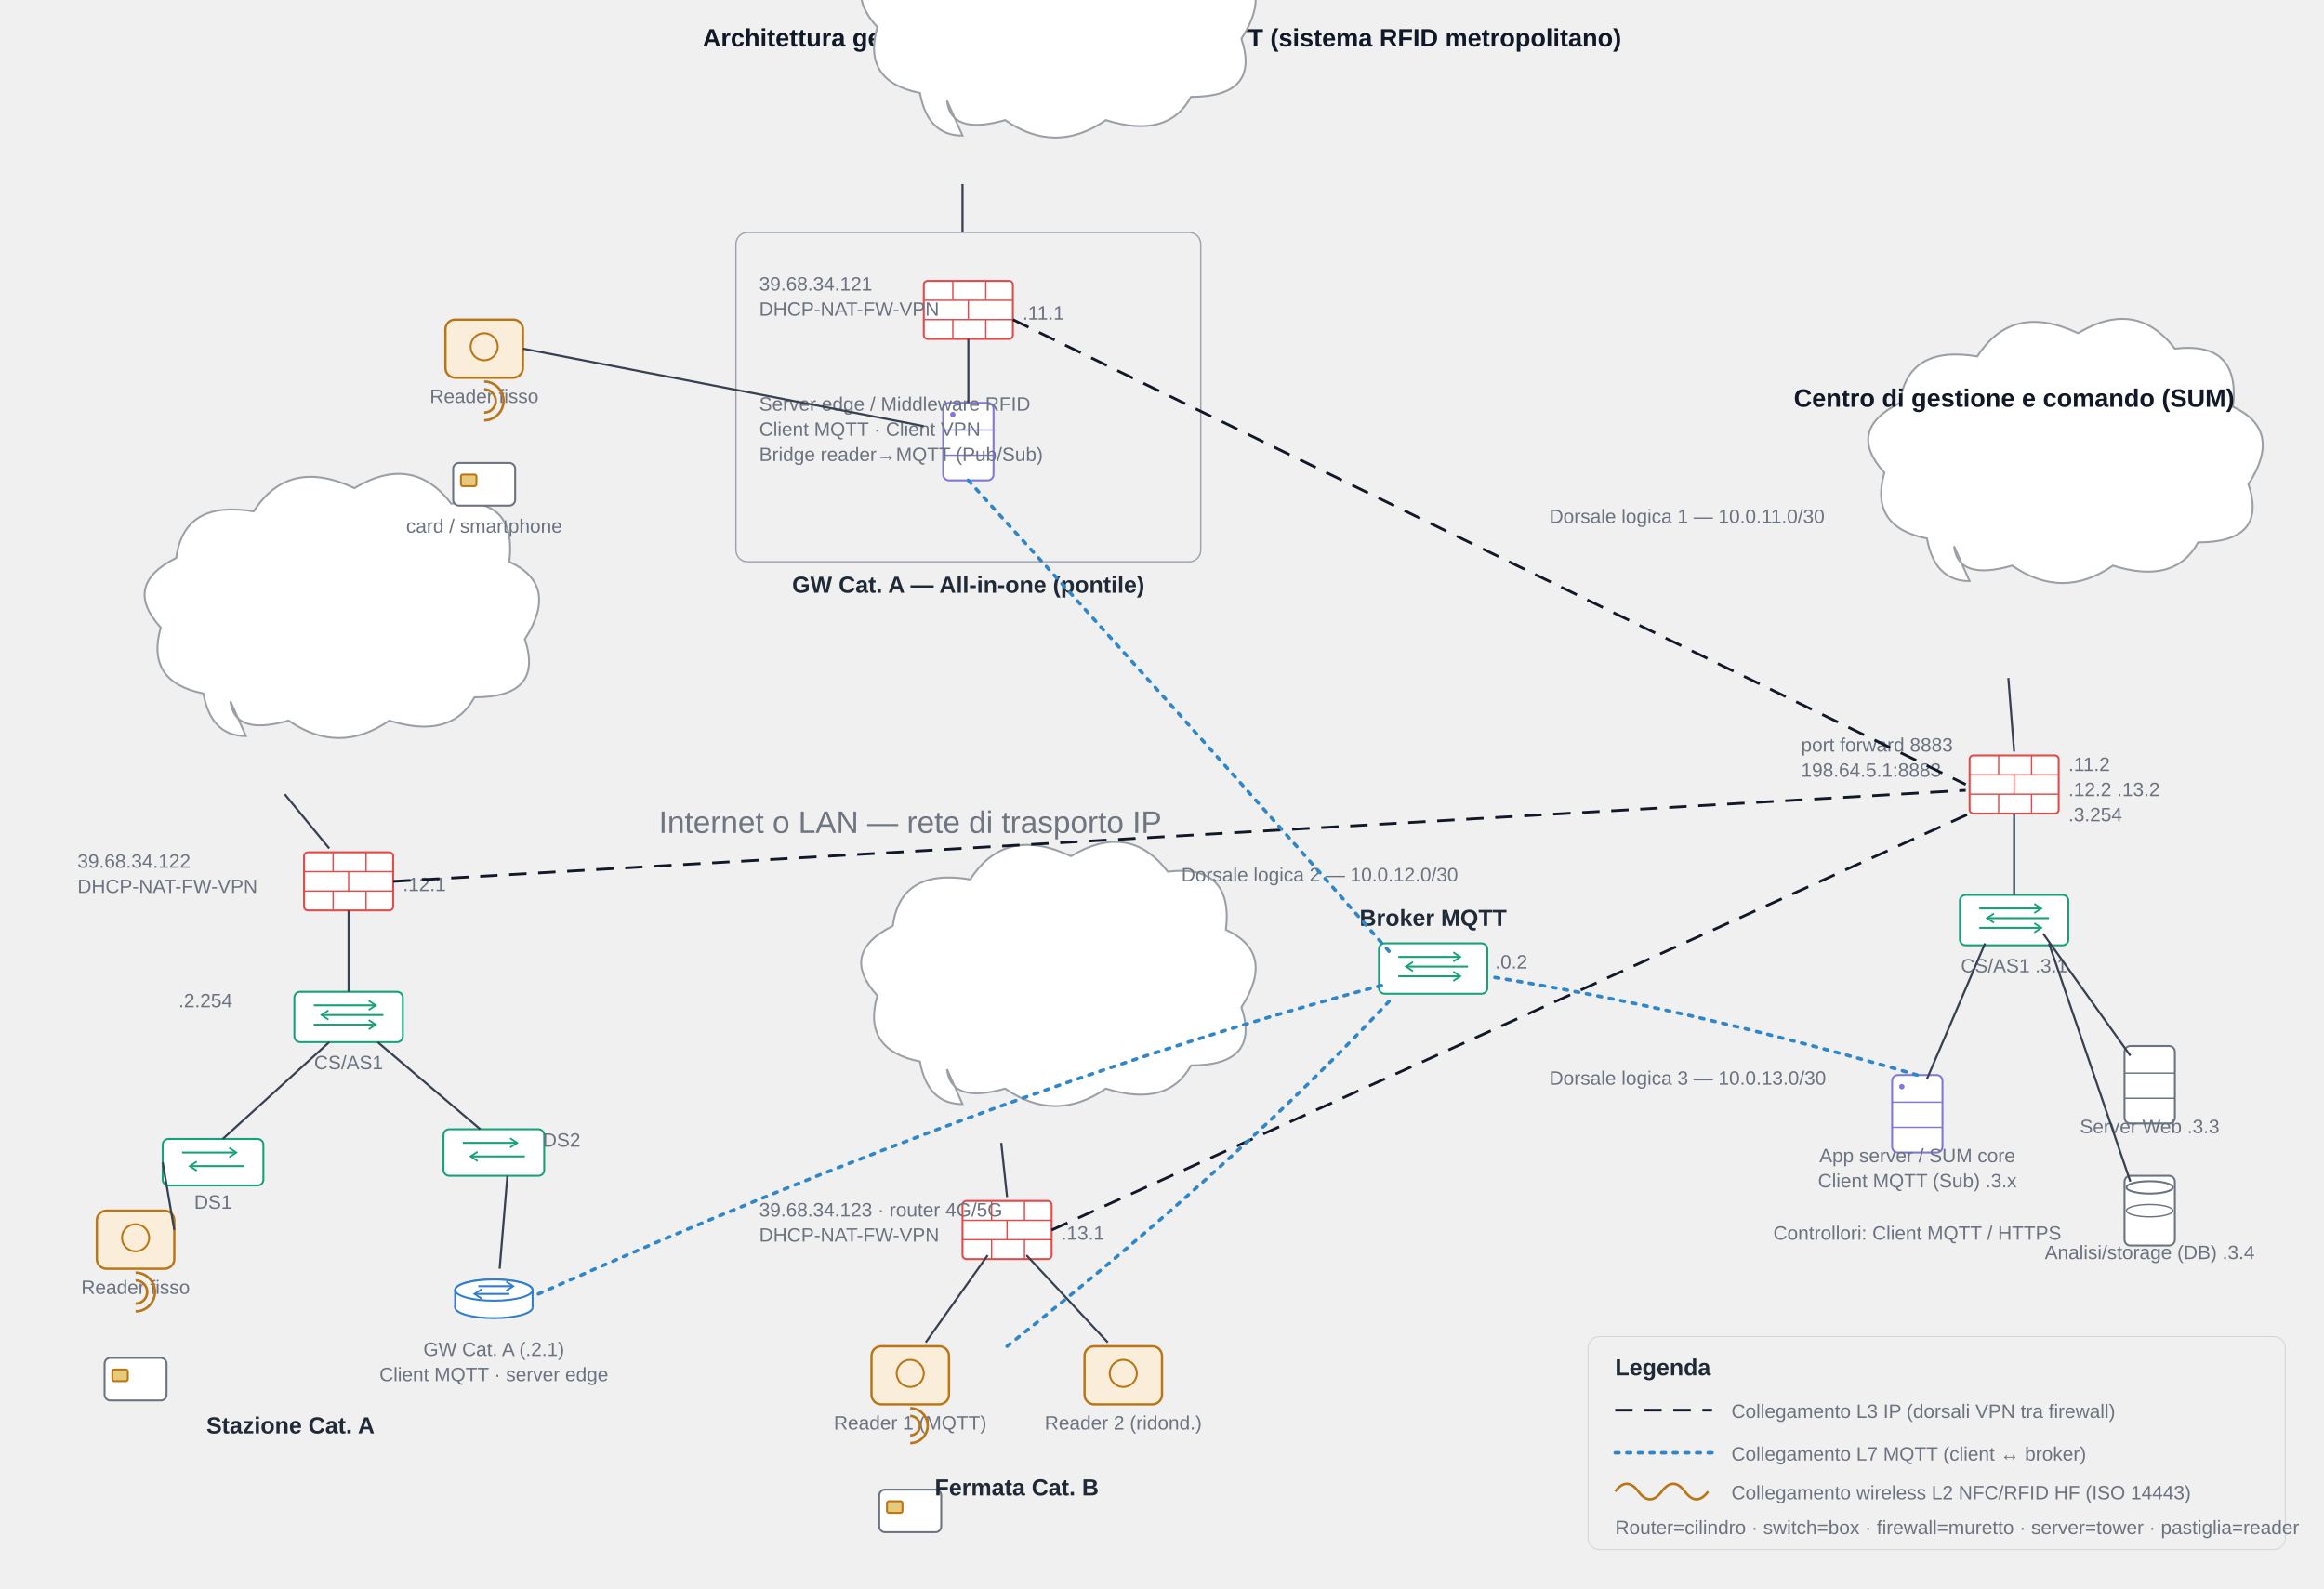
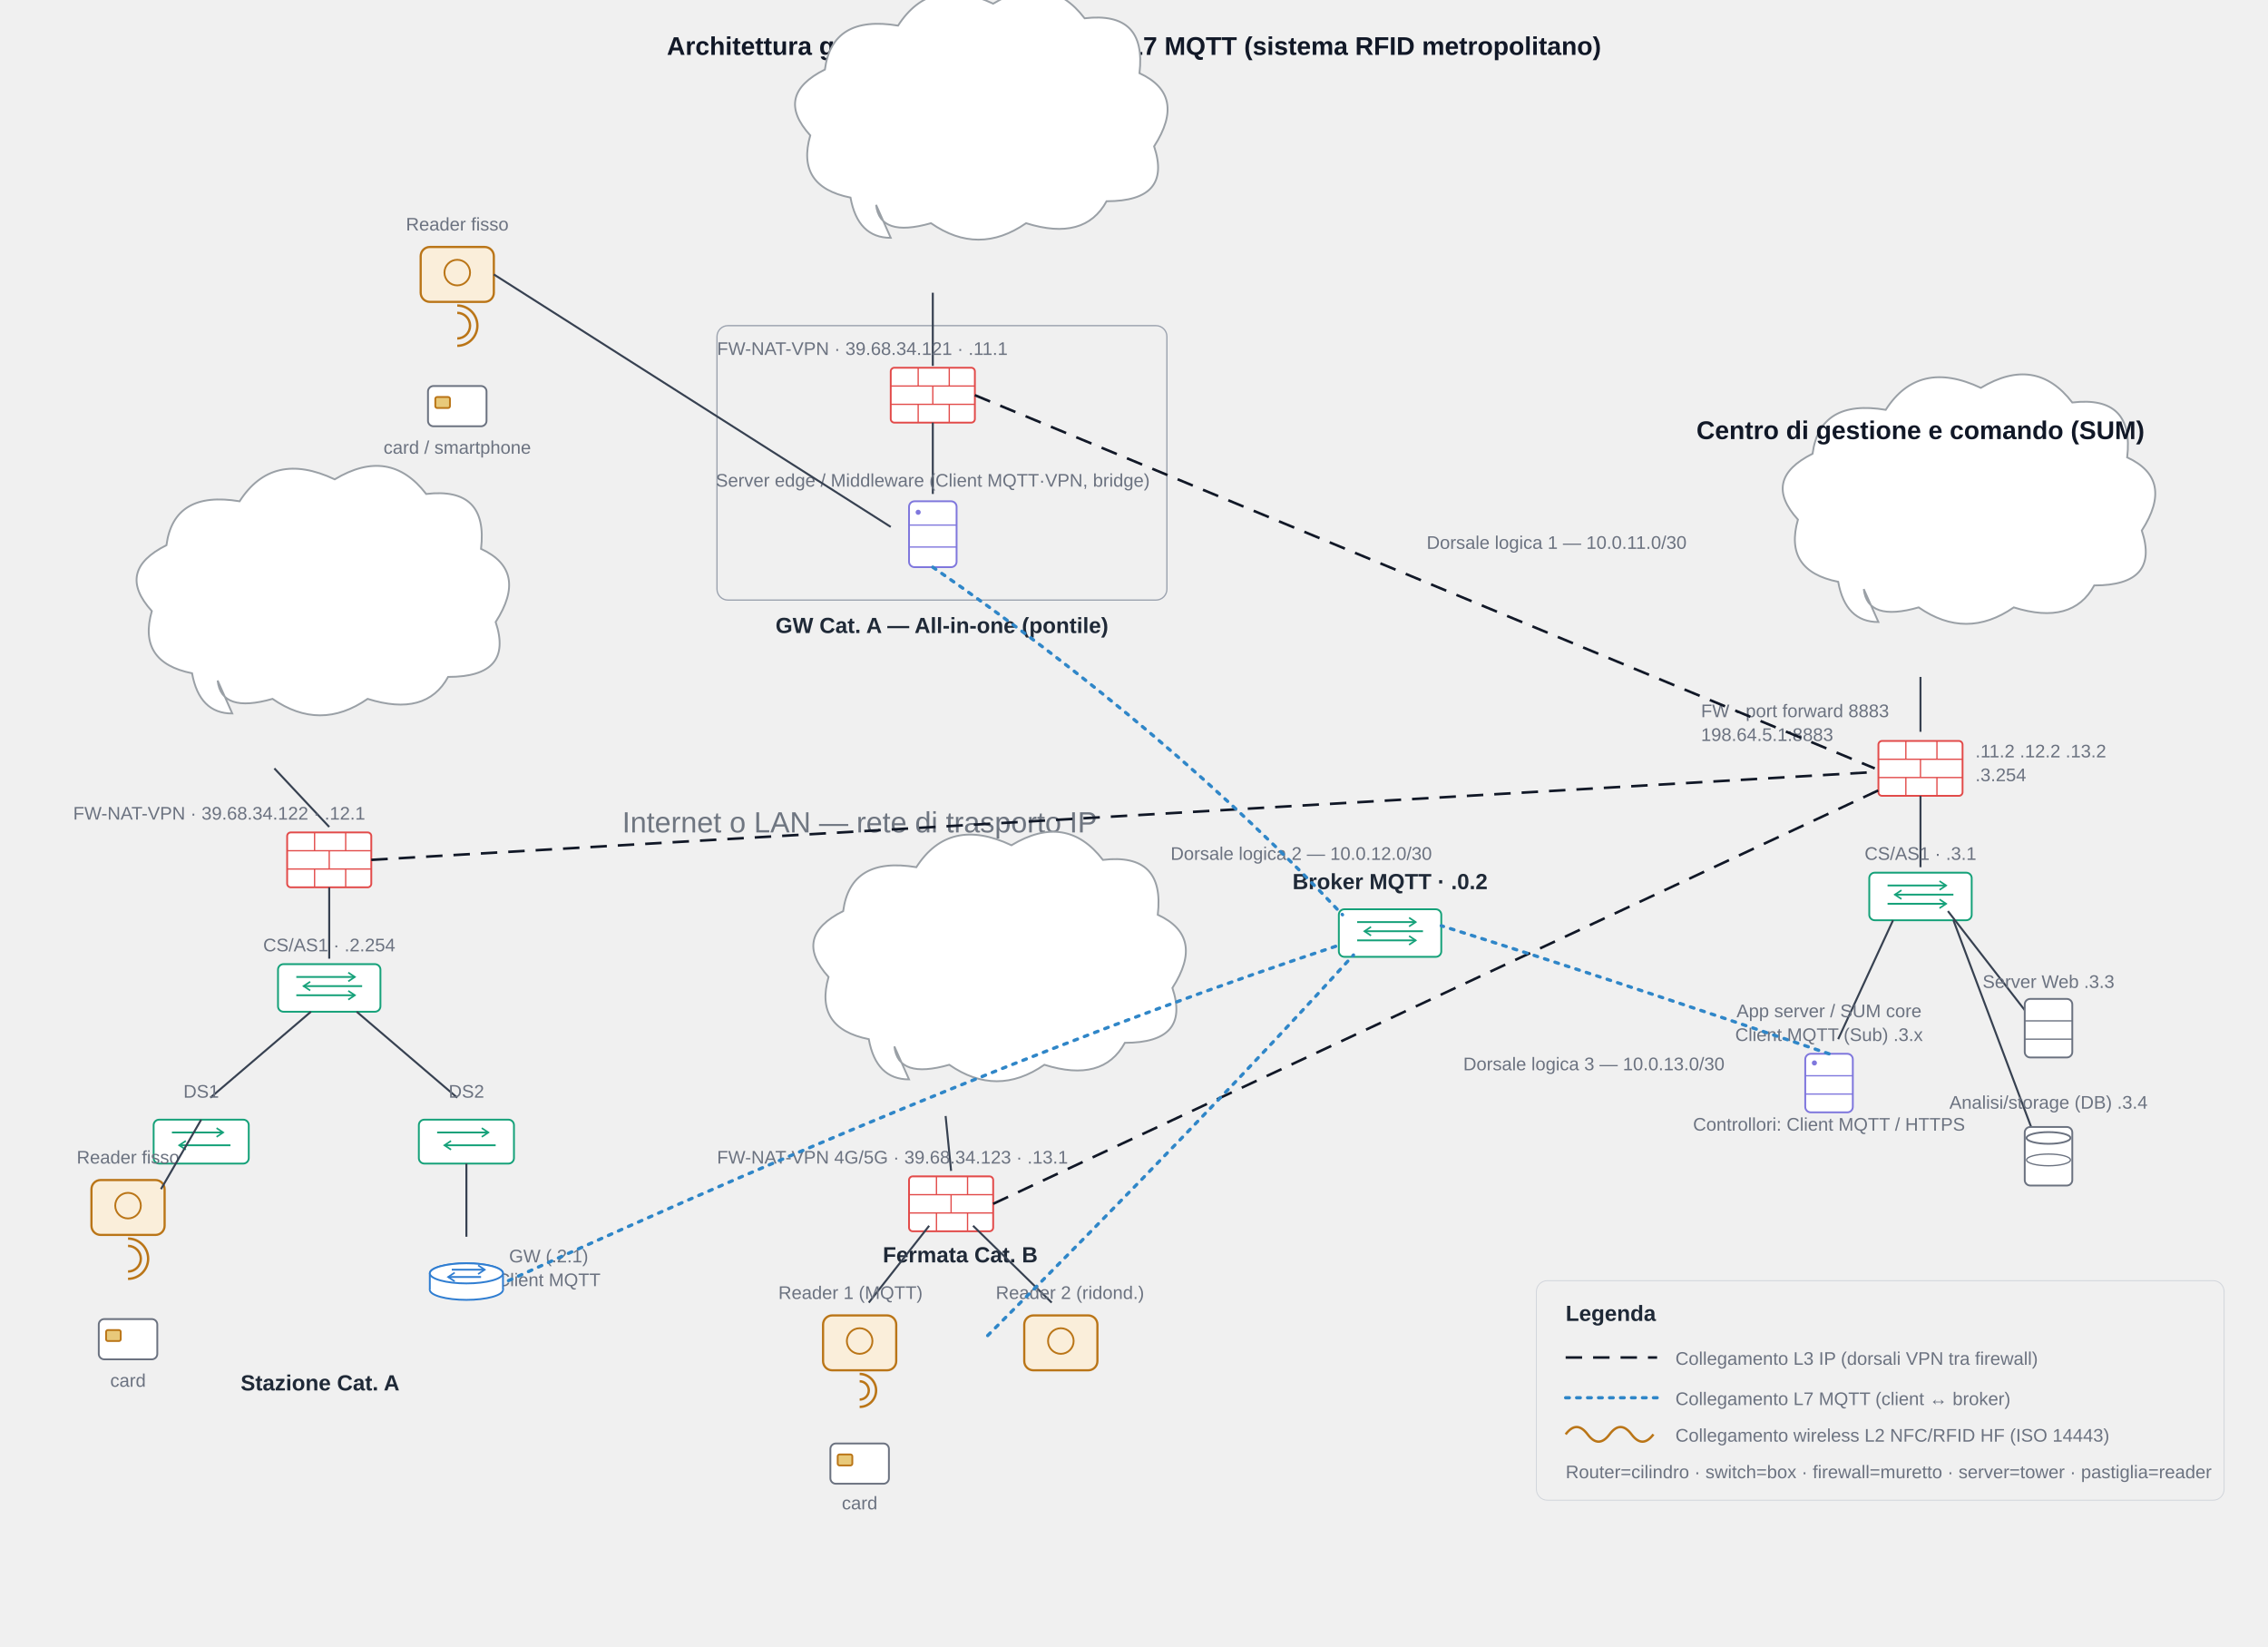
- <svg xmlns="http://www.w3.org/2000/svg" viewBox="0 0 1200 820" font-family="Segoe UI, Arial, sans-serif">
+ <svg xmlns="http://www.w3.org/2000/svg" viewBox="0 0 1240 900" font-family="Segoe UI, Arial, sans-serif">
  <style>
-   .lbl{font-size:12px;fill:#1f2937}.sub{font-size:10px;fill:#6b7280}.ttl{font-size:13px;font-weight:600;fill:#111827}
+   .lbl{font-size:12px;fill:#1f2937}.sub{font-size:10px;fill:#6b7280}.ttl{font-size:14px;font-weight:600;fill:#111827}
  .big{font-size:16px;fill:#374151}
  .body{fill:#fff}.rt{stroke:#2F7DD1}.sw{stroke:#15A179}.fw{stroke:#E24B4A}.srv{stroke:#7F77DD}.db{stroke:#6b7280}.cl{stroke:#9aa0a6}
  .rdr{fill:#FAEEDA;stroke:#BA7517;stroke-width:1.2}
  .l3{stroke:#111827;stroke-width:1.4;stroke-dasharray:9 6;fill:none}
  .l7{stroke:#2F86C8;stroke-width:1.8;stroke-dasharray:2 4;stroke-linecap:round;fill:none}
  .nfc{stroke:#BA7517;stroke-width:1.3;fill:none}
-   .arr{stroke:#6b7280;stroke-width:1.1;fill:none}
  .wire{stroke:#374151;stroke-width:1.1;fill:none}
</style>
  <defs>
    <marker id="a" viewBox="0 0 10 10" refX="8" refY="5" markerWidth="6" markerHeight="6" orient="auto-start-reverse">
      <path d="M2 1L8 5L2 9" fill="none" stroke="context-stroke" stroke-width="1.5" />
    </marker>
  </defs>
-   <text class="ttl" x="600" y="24" text-anchor="middle">Architettura generale — flussi L3 IP e L7 MQTT (sistema RFID metropolitano)</text>
-   <text class="big" x="470" y="430" text-anchor="middle" opacity="0.7">Internet o LAN — rete di trasporto IP</text>
-   <path class="body cl" d="M270 270 q-18 0 -22 -22 q-30 -6 -22 -34 q-20 -22 8 -36 q4 -30 40 -24 q18 -28 52 -12 q30 -18 50 8 q34 -4 30 30 q26 12 8 40 q10 30 -26 30 q-12 22 -44 12 q-26 18 -52 0 q-28 8 -30 -10 Z" transform="translate(227,-200)" />
-   <path class="body cl" d="M270 270 q-18 0 -22 -22 q-30 -6 -22 -34 q-20 -22 8 -36 q4 -30 40 -24 q18 -28 52 -12 q30 -18 50 8 q34 -4 30 30 q26 12 8 40 q10 30 -26 30 q-12 22 -44 12 q-26 18 -52 0 q-28 8 -30 -10 Z" transform="translate(-143,110)" />
-   <path class="body cl" d="M270 270 q-18 0 -22 -22 q-30 -6 -22 -34 q-20 -22 8 -36 q4 -30 40 -24 q18 -28 52 -12 q30 -18 50 8 q34 -4 30 30 q26 12 8 40 q10 30 -26 30 q-12 22 -44 12 q-26 18 -52 0 q-28 8 -30 -10 Z" transform="translate(227,300)" />
-   <path class="body cl" d="M270 270 q-18 0 -22 -22 q-30 -6 -22 -34 q-20 -22 8 -36 q4 -30 40 -24 q18 -28 52 -12 q30 -18 50 8 q34 -4 30 30 q26 12 8 40 q10 30 -26 30 q-12 22 -44 12 q-26 18 -52 0 q-28 8 -30 -10 Z" transform="translate(747,30)" />
-   <rect x="380" y="120" width="240" height="170" rx="6" fill="none" stroke="#9ca3af" stroke-width="0.7" />
-   <line class="wire" x1="497" y1="120" x2="497" y2="95" />
-   <g transform="translate(500,160)">
-     <rect class="body fw" x="-23" y="-15" width="46" height="30" rx="2" />
-     <line class="fw" x1="-23" y1="-5" x2="23" y2="-5" stroke-width="0.7" />
-     <line class="fw" x1="-23" y1="5" x2="23" y2="5" stroke-width="0.7" />
-     <line class="fw" x1="-8" y1="-15" x2="-8" y2="-5" stroke-width="0.7" />
-     <line class="fw" x1="9" y1="-15" x2="9" y2="-5" stroke-width="0.7" />
-     <line class="fw" x1="0" y1="-5" x2="0" y2="5" stroke-width="0.7" />
-     <line class="fw" x1="-8" y1="5" x2="-8" y2="15" stroke-width="0.7" />
-     <line class="fw" x1="9" y1="5" x2="9" y2="15" stroke-width="0.7" />
-   </g>
-   <text class="sub" x="392" y="150">39.68.34.121</text>
-   <text class="sub" x="392" y="163">DHCP-NAT-FW-VPN</text>
-   <text class="sub" x="528" y="165">.11.1</text>
-   <g transform="translate(500,228)">
-     <rect class="body srv" x="-13" y="-20" width="26" height="40" rx="3" />
-     <line class="srv" x1="-13" y1="-6" x2="13" y2="-6" stroke-width="0.7" />
+   <text class="ttl" x="620" y="30" text-anchor="middle">Architettura generale — flussi L3 IP e L7 MQTT (sistema RFID metropolitano)</text>
+   <text class="big" x="470" y="455" text-anchor="middle" opacity="0.7">Internet o LAN — rete di trasporto IP</text>
+   <path class="body cl" d="M270 270 q-18 0 -22 -22 q-30 -6 -22 -34 q-20 -22 8 -36 q4 -30 40 -24 q18 -28 52 -12 q30 -18 50 8 q34 -4 30 30 q26 12 8 40 q10 30 -26 30 q-12 22 -44 12 q-26 18 -52 0 q-28 8 -30 -10 Z" transform="translate(217,-140)" />
+   <path class="body cl" d="M270 270 q-18 0 -22 -22 q-30 -6 -22 -34 q-20 -22 8 -36 q4 -30 40 -24 q18 -28 52 -12 q30 -18 50 8 q34 -4 30 30 q26 12 8 40 q10 30 -26 30 q-12 22 -44 12 q-26 18 -52 0 q-28 8 -30 -10 Z" transform="translate(-143,120)" />
+   <path class="body cl" d="M270 270 q-18 0 -22 -22 q-30 -6 -22 -34 q-20 -22 8 -36 q4 -30 40 -24 q18 -28 52 -12 q30 -18 50 8 q34 -4 30 30 q26 12 8 40 q10 30 -26 30 q-12 22 -44 12 q-26 18 -52 0 q-28 8 -30 -10 Z" transform="translate(227,320)" />
+   <path class="body cl" d="M270 270 q-18 0 -22 -22 q-30 -6 -22 -34 q-20 -22 8 -36 q4 -30 40 -24 q18 -28 52 -12 q30 -18 50 8 q34 -4 30 30 q26 12 8 40 q10 30 -26 30 q-12 22 -44 12 q-26 18 -52 0 q-28 8 -30 -10 Z" transform="translate(757,70)" />
+   <rect x="392" y="178" width="246" height="150" rx="6" fill="none" stroke="#9ca3af" stroke-width="0.7" />
+   <line class="wire" x1="510" y1="160" x2="510" y2="200" />
+   <text class="sub" x="392" y="194">FW-NAT-VPN · 39.68.34.121 · .11.1</text>
+   <g transform="translate(510,216)">
+     <rect class="body fw" x="-23" y="-15" width="46" height="30" rx="2" />
+     <line class="fw" x1="-23" y1="-5" x2="23" y2="-5" stroke-width="0.7" />
+     <line class="fw" x1="-23" y1="5" x2="23" y2="5" stroke-width="0.7" />
+     <line class="fw" x1="-8" y1="-15" x2="-8" y2="-5" stroke-width="0.7" />
+     <line class="fw" x1="9" y1="-15" x2="9" y2="-5" stroke-width="0.7" />
+     <line class="fw" x1="0" y1="-5" x2="0" y2="5" stroke-width="0.7" />
+     <line class="fw" x1="-8" y1="5" x2="-8" y2="15" stroke-width="0.7" />
+     <line class="fw" x1="9" y1="5" x2="9" y2="15" stroke-width="0.7" />
+   </g>
+   <line class="wire" x1="510" y1="231" x2="510" y2="270" />
+   <text class="sub" x="510" y="266" text-anchor="middle">Server edge / Middleware (Client MQTT·VPN, bridge)</text>
+   <g transform="translate(510,292)">
+     <rect class="body srv" x="-13" y="-18" width="26" height="36" rx="3" />
+     <line class="srv" x1="-13" y1="-5" x2="13" y2="-5" stroke-width="0.7" />
    <line class="srv" x1="-13" y1="7" x2="13" y2="7" stroke-width="0.7" />
-     <circle cx="-8" cy="-14" r="1.4" fill="#7F77DD" />
-   </g>
-   <text class="sub" x="392" y="212">Server edge / Middleware RFID</text>
-   <text class="sub" x="392" y="225">Client MQTT · Client VPN</text>
-   <text class="sub" x="392" y="238">Bridge reader→MQTT (Pub/Sub)</text>
-   <text class="lbl" x="500" y="306" text-anchor="middle" font-weight="600">GW Cat. A — All-in-one (pontile)</text>
-   <line class="wire" x1="500" y1="175" x2="500" y2="208" />
-   <g transform="translate(250,180)">
-     <rect class="rdr" x="-20" y="-15" width="40" height="30" rx="5" />
-     <circle cx="0" cy="-1" r="7" fill="none" stroke="#BA7517" />
-   </g>
-   <text class="sub" x="250" y="208" text-anchor="middle">Reader fisso</text>
-   <g transform="translate(250,250)">
+     <circle cx="-8" cy="-12" r="1.4" fill="#7F77DD" />
+   </g>
+   <text class="lbl" x="515" y="346" text-anchor="middle" font-weight="600">GW Cat. A — All-in-one (pontile)</text>
+   <text class="sub" x="250" y="126" text-anchor="middle">Reader fisso</text>
+   <g transform="translate(250,150)">
+     <rect class="rdr" x="-20" y="-15" width="40" height="30" rx="5" />
+     <circle cx="0" cy="-1" r="7" fill="none" stroke="#BA7517" />
+   </g>
+   <path class="nfc" d="M250 167 a10 10 0 0 1 0 22 M250 171 a6 6 0 0 1 0 14" />
+   <g transform="translate(250,222)">
    <rect x="-16" y="-11" width="32" height="22" rx="3" fill="#fff" stroke="#6b7280" />
    <rect x="-12" y="-5" width="8" height="6" rx="1" fill="#e8c97a" stroke="#BA7517" />
  </g>
-   <text class="sub" x="250" y="275" text-anchor="middle">card / smartphone</text>
-   <path class="nfc" d="M250 197 a10 10 0 0 1 0 20 M250 201 a6 6 0 0 1 0 12" />
-   <line class="wire" x1="270" y1="180" x2="477" y2="220" />
-   <line class="wire" x1="147" y1="410" x2="170" y2="438" />
-   <g transform="translate(180,455)">
-     <rect class="body fw" x="-23" y="-15" width="46" height="30" rx="2" />
-     <line class="fw" x1="-23" y1="-5" x2="23" y2="-5" stroke-width="0.7" />
-     <line class="fw" x1="-23" y1="5" x2="23" y2="5" stroke-width="0.7" />
-     <line class="fw" x1="-8" y1="-15" x2="-8" y2="-5" stroke-width="0.7" />
-     <line class="fw" x1="9" y1="-15" x2="9" y2="-5" stroke-width="0.7" />
-     <line class="fw" x1="0" y1="-5" x2="0" y2="5" stroke-width="0.7" />
-     <line class="fw" x1="-8" y1="5" x2="-8" y2="15" stroke-width="0.7" />
-     <line class="fw" x1="9" y1="5" x2="9" y2="15" stroke-width="0.7" />
-   </g>
-   <text class="sub" x="40" y="448">39.68.34.122</text>
-   <text class="sub" x="40" y="461">DHCP-NAT-FW-VPN</text>
-   <text class="sub" x="208" y="460">.12.1</text>
-   <g transform="translate(180,525)">
+   <text class="sub" x="250" y="248" text-anchor="middle">card / smartphone</text>
+   <line class="wire" x1="270" y1="150" x2="487" y2="288" />
+   <line class="wire" x1="150" y1="420" x2="180" y2="452" />
+   <text class="sub" x="40" y="448">FW-NAT-VPN · 39.68.34.122 · .12.1</text>
+   <g transform="translate(180,470)">
+     <rect class="body fw" x="-23" y="-15" width="46" height="30" rx="2" />
+     <line class="fw" x1="-23" y1="-5" x2="23" y2="-5" stroke-width="0.7" />
+     <line class="fw" x1="-23" y1="5" x2="23" y2="5" stroke-width="0.7" />
+     <line class="fw" x1="-8" y1="-15" x2="-8" y2="-5" stroke-width="0.7" />
+     <line class="fw" x1="9" y1="-15" x2="9" y2="-5" stroke-width="0.7" />
+     <line class="fw" x1="0" y1="-5" x2="0" y2="5" stroke-width="0.7" />
+     <line class="fw" x1="-8" y1="5" x2="-8" y2="15" stroke-width="0.7" />
+     <line class="fw" x1="9" y1="5" x2="9" y2="15" stroke-width="0.7" />
+   </g>
+   <line class="wire" x1="180" y1="485" x2="180" y2="524" />
+   <text class="sub" x="180" y="520" text-anchor="middle">CS/AS1 · .2.254</text>
+   <g transform="translate(180,540)">
    <rect class="body sw" x="-28" y="-13" width="56" height="26" rx="3" />
    <line class="sw" x1="-18" y1="-6" x2="14" y2="-6" marker-end="url(#a)" />
    <line class="sw" x1="18" y1="-1" x2="-14" y2="-1" marker-end="url(#a)" />
    <line class="sw" x1="-18" y1="4" x2="14" y2="4" marker-end="url(#a)" />
  </g>
-   <text class="sub" x="120" y="520" text-anchor="end">.2.254</text>
-   <text class="sub" x="180" y="552" text-anchor="middle">CS/AS1</text>
-   <line class="wire" x1="180" y1="470" x2="180" y2="512" />
-   <g transform="translate(110,600)">
+   <line class="wire" x1="170" y1="553" x2="115" y2="600" />
+   <line class="wire" x1="195" y1="553" x2="250" y2="600" />
+   <text class="sub" x="110" y="600" text-anchor="middle">DS1</text>
+   <g transform="translate(110,624)">
    <rect class="body sw" x="-26" y="-12" width="52" height="24" rx="3" />
    <line class="sw" x1="-16" y1="-5" x2="12" y2="-5" marker-end="url(#a)" />
    <line class="sw" x1="16" y1="2" x2="-12" y2="2" marker-end="url(#a)" />
  </g>
-   <text class="sub" x="110" y="624" text-anchor="middle">DS1</text>
-   <g transform="translate(255,595)">
+   <text class="sub" x="255" y="600" text-anchor="middle">DS2</text>
+   <g transform="translate(255,624)">
    <rect class="body sw" x="-26" y="-12" width="52" height="24" rx="3" />
    <line class="sw" x1="-16" y1="-5" x2="12" y2="-5" marker-end="url(#a)" />
    <line class="sw" x1="16" y1="2" x2="-12" y2="2" marker-end="url(#a)" />
  </g>
-   <text class="sub" x="290" y="592" text-anchor="middle">DS2</text>
-   <line class="wire" x1="170" y1="538" x2="115" y2="588" />
-   <line class="wire" x1="195" y1="538" x2="248" y2="583" />
-   <g transform="translate(255,670)">
+   <line class="wire" x1="255" y1="636" x2="255" y2="676" />
+   <text class="sub" x="300" y="690" text-anchor="middle">GW (.2.1)</text>
+   <text class="sub" x="300" y="703" text-anchor="middle">Client MQTT</text>
+   <g transform="translate(255,700)">
    <ellipse class="body rt" cx="0" cy="5" rx="20" ry="5.5" />
    <path class="body rt" d="M-20 5 V-4 A20 5.5 0 0 1 20 -4 V5" />
    <ellipse class="body rt" cx="0" cy="-4" rx="20" ry="5.5" />
    <line class="rt" x1="-8" y1="-6" x2="10" y2="-6" marker-end="url(#a)" />
    <line class="rt" x1="8" y1="-2" x2="-10" y2="-2" marker-end="url(#a)" />
  </g>
-   <text class="sub" x="255" y="700" text-anchor="middle">GW Cat. A (.2.1)</text>
-   <text class="sub" x="255" y="713" text-anchor="middle">Client MQTT · server edge</text>
-   <line class="wire" x1="262" y1="607" x2="258" y2="655" />
-   <text class="lbl" x="150" y="740" text-anchor="middle" font-weight="600">Stazione Cat. A</text>
-   <g transform="translate(70,640)">
-     <rect class="rdr" x="-20" y="-15" width="40" height="30" rx="5" />
-     <circle cx="0" cy="-1" r="7" fill="none" stroke="#BA7517" />
-   </g>
-   <text class="sub" x="70" y="668" text-anchor="middle">Reader fisso</text>
-   <g transform="translate(70,712)">
+   <text class="sub" x="70" y="636" text-anchor="middle">Reader fisso</text>
+   <g transform="translate(70,660)">
+     <rect class="rdr" x="-20" y="-15" width="40" height="30" rx="5" />
+     <circle cx="0" cy="-1" r="7" fill="none" stroke="#BA7517" />
+   </g>
+   <line class="wire" x1="88" y1="650" x2="110" y2="612" />
+   <path class="nfc" d="M70 677 a10 10 0 0 1 0 22 M70 681 a6 6 0 0 1 0 14" />
+   <g transform="translate(70,732)">
    <rect x="-16" y="-11" width="32" height="22" rx="3" fill="#fff" stroke="#6b7280" />
    <rect x="-12" y="-5" width="8" height="6" rx="1" fill="#e8c97a" stroke="#BA7517" />
  </g>
-   <path class="nfc" d="M70 657 a10 10 0 0 1 0 20 M70 661 a6 6 0 0 1 0 12" />
-   <line class="wire" x1="90" y1="635" x2="84" y2="600" />
-   <line class="wire" x1="517" y1="590" x2="520" y2="618" />
-   <g transform="translate(520,635)">
-     <rect class="body fw" x="-23" y="-15" width="46" height="30" rx="2" />
-     <line class="fw" x1="-23" y1="-5" x2="23" y2="-5" stroke-width="0.7" />
-     <line class="fw" x1="-23" y1="5" x2="23" y2="5" stroke-width="0.7" />
-     <line class="fw" x1="-8" y1="-15" x2="-8" y2="-5" stroke-width="0.7" />
-     <line class="fw" x1="9" y1="-15" x2="9" y2="-5" stroke-width="0.7" />
-     <line class="fw" x1="0" y1="-5" x2="0" y2="5" stroke-width="0.7" />
-     <line class="fw" x1="-8" y1="5" x2="-8" y2="15" stroke-width="0.7" />
-     <line class="fw" x1="9" y1="5" x2="9" y2="15" stroke-width="0.7" />
-   </g>
-   <text class="sub" x="392" y="628">39.68.34.123 · router 4G/5G</text>
-   <text class="sub" x="392" y="641">DHCP-NAT-FW-VPN</text>
-   <text class="sub" x="548" y="640">.13.1</text>
-   <g transform="translate(470,710)">
-     <rect class="rdr" x="-20" y="-15" width="40" height="30" rx="5" />
-     <circle cx="0" cy="-1" r="7" fill="none" stroke="#BA7517" />
-   </g>
-   <text class="sub" x="470" y="738" text-anchor="middle">Reader 1 (MQTT)</text>
-   <g transform="translate(580,710)">
-     <rect class="rdr" x="-20" y="-15" width="40" height="30" rx="5" />
-     <circle cx="0" cy="-1" r="7" fill="none" stroke="#BA7517" />
-   </g>
-   <text class="sub" x="580" y="738" text-anchor="middle">Reader 2 (ridond.)</text>
-   <line class="wire" x1="510" y1="648" x2="478" y2="693" />
-   <line class="wire" x1="530" y1="648" x2="572" y2="693" />
-   <g transform="translate(470,780)">
+   <text class="sub" x="70" y="758" text-anchor="middle">card</text>
+   <text class="lbl" x="175" y="760" text-anchor="middle" font-weight="600">Stazione Cat. A</text>
+   <line class="wire" x1="517" y1="610" x2="520" y2="640" />
+   <text class="sub" x="392" y="636">FW-NAT-VPN 4G/5G · 39.68.34.123 · .13.1</text>
+   <g transform="translate(520,658)">
+     <rect class="body fw" x="-23" y="-15" width="46" height="30" rx="2" />
+     <line class="fw" x1="-23" y1="-5" x2="23" y2="-5" stroke-width="0.7" />
+     <line class="fw" x1="-23" y1="5" x2="23" y2="5" stroke-width="0.7" />
+     <line class="fw" x1="-8" y1="-15" x2="-8" y2="-5" stroke-width="0.7" />
+     <line class="fw" x1="9" y1="-15" x2="9" y2="-5" stroke-width="0.7" />
+     <line class="fw" x1="0" y1="-5" x2="0" y2="5" stroke-width="0.7" />
+     <line class="fw" x1="-8" y1="5" x2="-8" y2="15" stroke-width="0.7" />
+     <line class="fw" x1="9" y1="5" x2="9" y2="15" stroke-width="0.7" />
+   </g>
+   <text class="lbl" x="525" y="690" text-anchor="middle" font-weight="600">Fermata Cat. B</text>
+   <line class="wire" x1="508" y1="670" x2="475" y2="712" />
+   <line class="wire" x1="532" y1="670" x2="575" y2="712" />
+   <text class="sub" x="465" y="710" text-anchor="middle">Reader 1 (MQTT)</text>
+   <g transform="translate(470,734)">
+     <rect class="rdr" x="-20" y="-15" width="40" height="30" rx="5" />
+     <circle cx="0" cy="-1" r="7" fill="none" stroke="#BA7517" />
+   </g>
+   <text class="sub" x="585" y="710" text-anchor="middle">Reader 2 (ridond.)</text>
+   <g transform="translate(580,734)">
+     <rect class="rdr" x="-20" y="-15" width="40" height="30" rx="5" />
+     <circle cx="0" cy="-1" r="7" fill="none" stroke="#BA7517" />
+   </g>
+   <path class="nfc" d="M470 751 a9 9 0 0 1 0 18 M470 755 a5 5 0 0 1 0 10" />
+   <g transform="translate(470,800)">
    <rect x="-16" y="-11" width="32" height="22" rx="3" fill="#fff" stroke="#6b7280" />
    <rect x="-12" y="-5" width="8" height="6" rx="1" fill="#e8c97a" stroke="#BA7517" />
  </g>
-   <path class="nfc" d="M470 727 a9 9 0 0 1 0 18 M470 731 a5 5 0 0 1 0 10" />
-   <text class="lbl" x="525" y="772" text-anchor="middle" font-weight="600">Fermata Cat. B</text>
-   <g transform="translate(740,500)">
+   <text class="sub" x="470" y="825" text-anchor="middle">card</text>
+   <text class="lbl" x="760" y="486" text-anchor="middle" font-weight="600">Broker MQTT · .0.2</text>
+   <g transform="translate(760,510)">
    <rect class="body sw" x="-28" y="-13" width="56" height="26" rx="3" />
    <line class="sw" x1="-18" y1="-6" x2="14" y2="-6" marker-end="url(#a)" />
    <line class="sw" x1="18" y1="-1" x2="-14" y2="-1" marker-end="url(#a)" />
    <line class="sw" x1="-18" y1="4" x2="14" y2="4" marker-end="url(#a)" />
  </g>
-   <text class="lbl" x="740" y="478" text-anchor="middle" font-weight="600">Broker MQTT</text>
-   <text class="sub" x="772" y="500">.0.2</text>
-   <text class="ttl" x="1040" y="210" text-anchor="middle">Centro di gestione e comando (SUM)</text>
-   <line class="wire" x1="1037" y1="350" x2="1040" y2="388" />
-   <g transform="translate(1040,405)">
-     <rect class="body fw" x="-23" y="-15" width="46" height="30" rx="2" />
-     <line class="fw" x1="-23" y1="-5" x2="23" y2="-5" stroke-width="0.7" />
-     <line class="fw" x1="-23" y1="5" x2="23" y2="5" stroke-width="0.7" />
-     <line class="fw" x1="-8" y1="-15" x2="-8" y2="-5" stroke-width="0.7" />
-     <line class="fw" x1="9" y1="-15" x2="9" y2="-5" stroke-width="0.7" />
-     <line class="fw" x1="0" y1="-5" x2="0" y2="5" stroke-width="0.7" />
-     <line class="fw" x1="-8" y1="5" x2="-8" y2="15" stroke-width="0.7" />
-     <line class="fw" x1="9" y1="5" x2="9" y2="15" stroke-width="0.7" />
-   </g>
-   <text class="sub" x="930" y="388">port forward 8883</text>
-   <text class="sub" x="930" y="401">198.64.5.1:8883</text>
-   <text class="sub" x="1068" y="398">.11.2</text>
-   <text class="sub" x="1068" y="411">.12.2 .13.2</text>
-   <text class="sub" x="1068" y="424">.3.254</text>
-   <g transform="translate(1040,475)">
+   <text class="ttl" x="1050" y="240" text-anchor="middle">Centro di gestione e comando (SUM)</text>
+   <line class="wire" x1="1050" y1="370" x2="1050" y2="400" />
+   <text class="sub" x="930" y="392">FW · port forward 8883</text>
+   <text class="sub" x="930" y="405">198.64.5.1:8883</text>
+   <g transform="translate(1050,420)">
+     <rect class="body fw" x="-23" y="-15" width="46" height="30" rx="2" />
+     <line class="fw" x1="-23" y1="-5" x2="23" y2="-5" stroke-width="0.7" />
+     <line class="fw" x1="-23" y1="5" x2="23" y2="5" stroke-width="0.7" />
+     <line class="fw" x1="-8" y1="-15" x2="-8" y2="-5" stroke-width="0.7" />
+     <line class="fw" x1="9" y1="-15" x2="9" y2="-5" stroke-width="0.7" />
+     <line class="fw" x1="0" y1="-5" x2="0" y2="5" stroke-width="0.7" />
+     <line class="fw" x1="-8" y1="5" x2="-8" y2="15" stroke-width="0.7" />
+     <line class="fw" x1="9" y1="5" x2="9" y2="15" stroke-width="0.7" />
+   </g>
+   <text class="sub" x="1080" y="414">.11.2 .12.2 .13.2</text>
+   <text class="sub" x="1080" y="427">.3.254</text>
+   <line class="wire" x1="1050" y1="435" x2="1050" y2="474" />
+   <text class="sub" x="1050" y="470" text-anchor="middle">CS/AS1 · .3.1</text>
+   <g transform="translate(1050,490)">
    <rect class="body sw" x="-28" y="-13" width="56" height="26" rx="3" />
    <line class="sw" x1="-18" y1="-6" x2="14" y2="-6" marker-end="url(#a)" />
    <line class="sw" x1="18" y1="-1" x2="-14" y2="-1" marker-end="url(#a)" />
    <line class="sw" x1="-18" y1="4" x2="14" y2="4" marker-end="url(#a)" />
  </g>
-   <text class="sub" x="1040" y="502" text-anchor="middle">CS/AS1  .3.1</text>
-   <line class="wire" x1="1040" y1="420" x2="1040" y2="462" />
-   <g transform="translate(990,575)">
-     <rect class="body srv" x="-13" y="-20" width="26" height="40" rx="3" />
-     <line class="srv" x1="-13" y1="-6" x2="13" y2="-6" stroke-width="0.7" />
-     <line class="srv" x1="-13" y1="7" x2="13" y2="7" stroke-width="0.7" />
-     <circle cx="-8" cy="-14" r="1.4" fill="#7F77DD" />
-   </g>
-   <text class="sub" x="990" y="600" text-anchor="middle">App server / SUM core</text>
-   <text class="sub" x="990" y="613" text-anchor="middle">Client MQTT (Sub) .3.x</text>
-   <g transform="translate(1110,560)">
-     <rect class="body db" x="-13" y="-20" width="26" height="40" rx="3" />
-     <line class="db" x1="-13" y1="-6" x2="13" y2="-6" stroke-width="0.7" />
-     <line class="db" x1="-13" y1="7" x2="13" y2="7" stroke-width="0.7" />
-   </g>
-   <text class="sub" x="1110" y="585" text-anchor="middle">Server Web .3.3</text>
-   <g transform="translate(1110,625)">
-     <rect class="body db" x="-13" y="-18" width="26" height="36" rx="3" />
-     <ellipse class="body db" cx="0" cy="-12" rx="12" ry="3.2" />
-     <ellipse cx="0" cy="0" rx="12" ry="3.2" fill="none" stroke="#6b7280" stroke-width="0.7" />
-   </g>
-   <text class="sub" x="1110" y="650" text-anchor="middle">Analisi/storage (DB) .3.4</text>
-   <line class="wire" x1="1025" y1="487" x2="995" y2="557" />
-   <line class="wire" x1="1055" y1="482" x2="1100" y2="545" />
-   <line class="wire" x1="1058" y1="487" x2="1100" y2="610" />
-   <text class="sub" x="990" y="640" text-anchor="middle">Controllori: Client MQTT / HTTPS</text>
-   <path class="l3" d="M523 165 L1015 405" />
-   <text class="sub" x="800" y="270">Dorsale logica 1 — 10.0.11.0/30</text>
-   <path class="l3" d="M203 455 L1015 408" />
-   <text class="sub" x="610" y="455">Dorsale logica 2 — 10.0.12.0/30</text>
-   <path class="l3" d="M543 635 L1017 420" />
-   <text class="sub" x="800" y="560">Dorsale logica 3 — 10.0.13.0/30</text>
-   <path class="l7" d="M500 248 Q620 380 718 492" />
-   <path class="l7" d="M278 668 Q520 560 716 508" />
-   <path class="l7" d="M520 695 Q640 600 720 514" />
-   <path class="l7" d="M990 555 Q870 520 768 504" />
-   <rect x="820" y="690" width="360" height="110" rx="6" fill="none" stroke="#d1d5db" stroke-width="0.5" />
-   <text class="lbl" x="834" y="710" font-weight="600">Legenda</text>
-   <line class="l3" x1="834" y1="728" x2="884" y2="728" />
-   <text class="sub" x="894" y="732">Collegamento L3 IP (dorsali VPN tra firewall)</text>
-   <line class="l7" x1="834" y1="750" x2="884" y2="750" />
-   <text class="sub" x="894" y="754">Collegamento L7 MQTT (client ↔ broker)</text>
-   <path class="nfc" d="M834 770 q6 -8 12 0 q6 8 12 0 q6 -8 12 0 q6 8 12 0" />
-   <text class="sub" x="894" y="774">Collegamento wireless L2 NFC/RFID HF (ISO 14443)</text>
-   <text class="sub" x="834" y="792">Router=cilindro · switch=box · firewall=muretto · server=tower · pastiglia=reader</text>
+   <line class="wire" x1="1035" y1="503" x2="1005" y2="568" />
+   <line class="wire" x1="1065" y1="498" x2="1110" y2="556" />
+   <line class="wire" x1="1068" y1="503" x2="1112" y2="620" />
+   <text class="sub" x="1000" y="556" text-anchor="middle">App server / SUM core</text>
+   <text class="sub" x="1000" y="569" text-anchor="middle">Client MQTT (Sub) .3.x</text>
+   <g transform="translate(1000,592)">
+     <rect class="body srv" x="-13" y="-16" width="26" height="32" rx="3" />
+     <line class="srv" x1="-13" y1="-4" x2="13" y2="-4" stroke-width="0.7" />
+     <line class="srv" x1="-13" y1="6" x2="13" y2="6" stroke-width="0.7" />
+     <circle cx="-8" cy="-11" r="1.4" fill="#7F77DD" />
+   </g>
+   <text class="sub" x="1000" y="618" text-anchor="middle">Controllori: Client MQTT / HTTPS</text>
+   <text class="sub" x="1120" y="540" text-anchor="middle">Server Web .3.3</text>
+   <g transform="translate(1120,562)">
+     <rect class="body db" x="-13" y="-16" width="26" height="32" rx="3" />
+     <line class="db" x1="-13" y1="-4" x2="13" y2="-4" stroke-width="0.7" />
+     <line class="db" x1="-13" y1="6" x2="13" y2="6" stroke-width="0.7" />
+   </g>
+   <text class="sub" x="1120" y="606" text-anchor="middle">Analisi/storage (DB) .3.4</text>
+   <g transform="translate(1120,632)">
+     <rect class="body db" x="-13" y="-16" width="26" height="32" rx="3" />
+     <ellipse class="body db" cx="0" cy="-10" rx="12" ry="3.2" />
+     <ellipse cx="0" cy="2" rx="12" ry="3.2" fill="none" stroke="#6b7280" stroke-width="0.7" />
+   </g>
+   <path class="l3" d="M533 216 L1025 420" />
+   <text class="sub" x="780" y="300">Dorsale logica 1 — 10.0.11.0/30</text>
+   <path class="l3" d="M203 470 L1025 422" />
+   <text class="sub" x="640" y="470">Dorsale logica 2 — 10.0.12.0/30</text>
+   <path class="l3" d="M543 658 L1027 432" />
+   <text class="sub" x="800" y="585">Dorsale logica 3 — 10.0.13.0/30</text>
+   <path class="l7" d="M510 310 Q640 400 734 500" />
+   <path class="l7" d="M278 700 Q540 580 734 516" />
+   <path class="l7" d="M540 730 Q660 610 740 522" />
+   <path class="l7" d="M1000 576 Q880 535 788 506" />
+   <rect x="840" y="700" width="376" height="120" rx="6" fill="none" stroke="#d1d5db" stroke-width="0.5" />
+   <text class="lbl" x="856" y="722" font-weight="600">Legenda</text>
+   <line class="l3" x1="856" y1="742" x2="906" y2="742" />
+   <text class="sub" x="916" y="746">Collegamento L3 IP (dorsali VPN tra firewall)</text>
+   <line class="l7" x1="856" y1="764" x2="906" y2="764" />
+   <text class="sub" x="916" y="768">Collegamento L7 MQTT (client ↔ broker)</text>
+   <path class="nfc" d="M856 784 q6 -8 12 0 q6 8 12 0 q6 -8 12 0 q6 8 12 0" />
+   <text class="sub" x="916" y="788">Collegamento wireless L2 NFC/RFID HF (ISO 14443)</text>
+   <text class="sub" x="856" y="808">Router=cilindro · switch=box · firewall=muretto · server=tower · pastiglia=reader</text>
</svg>
